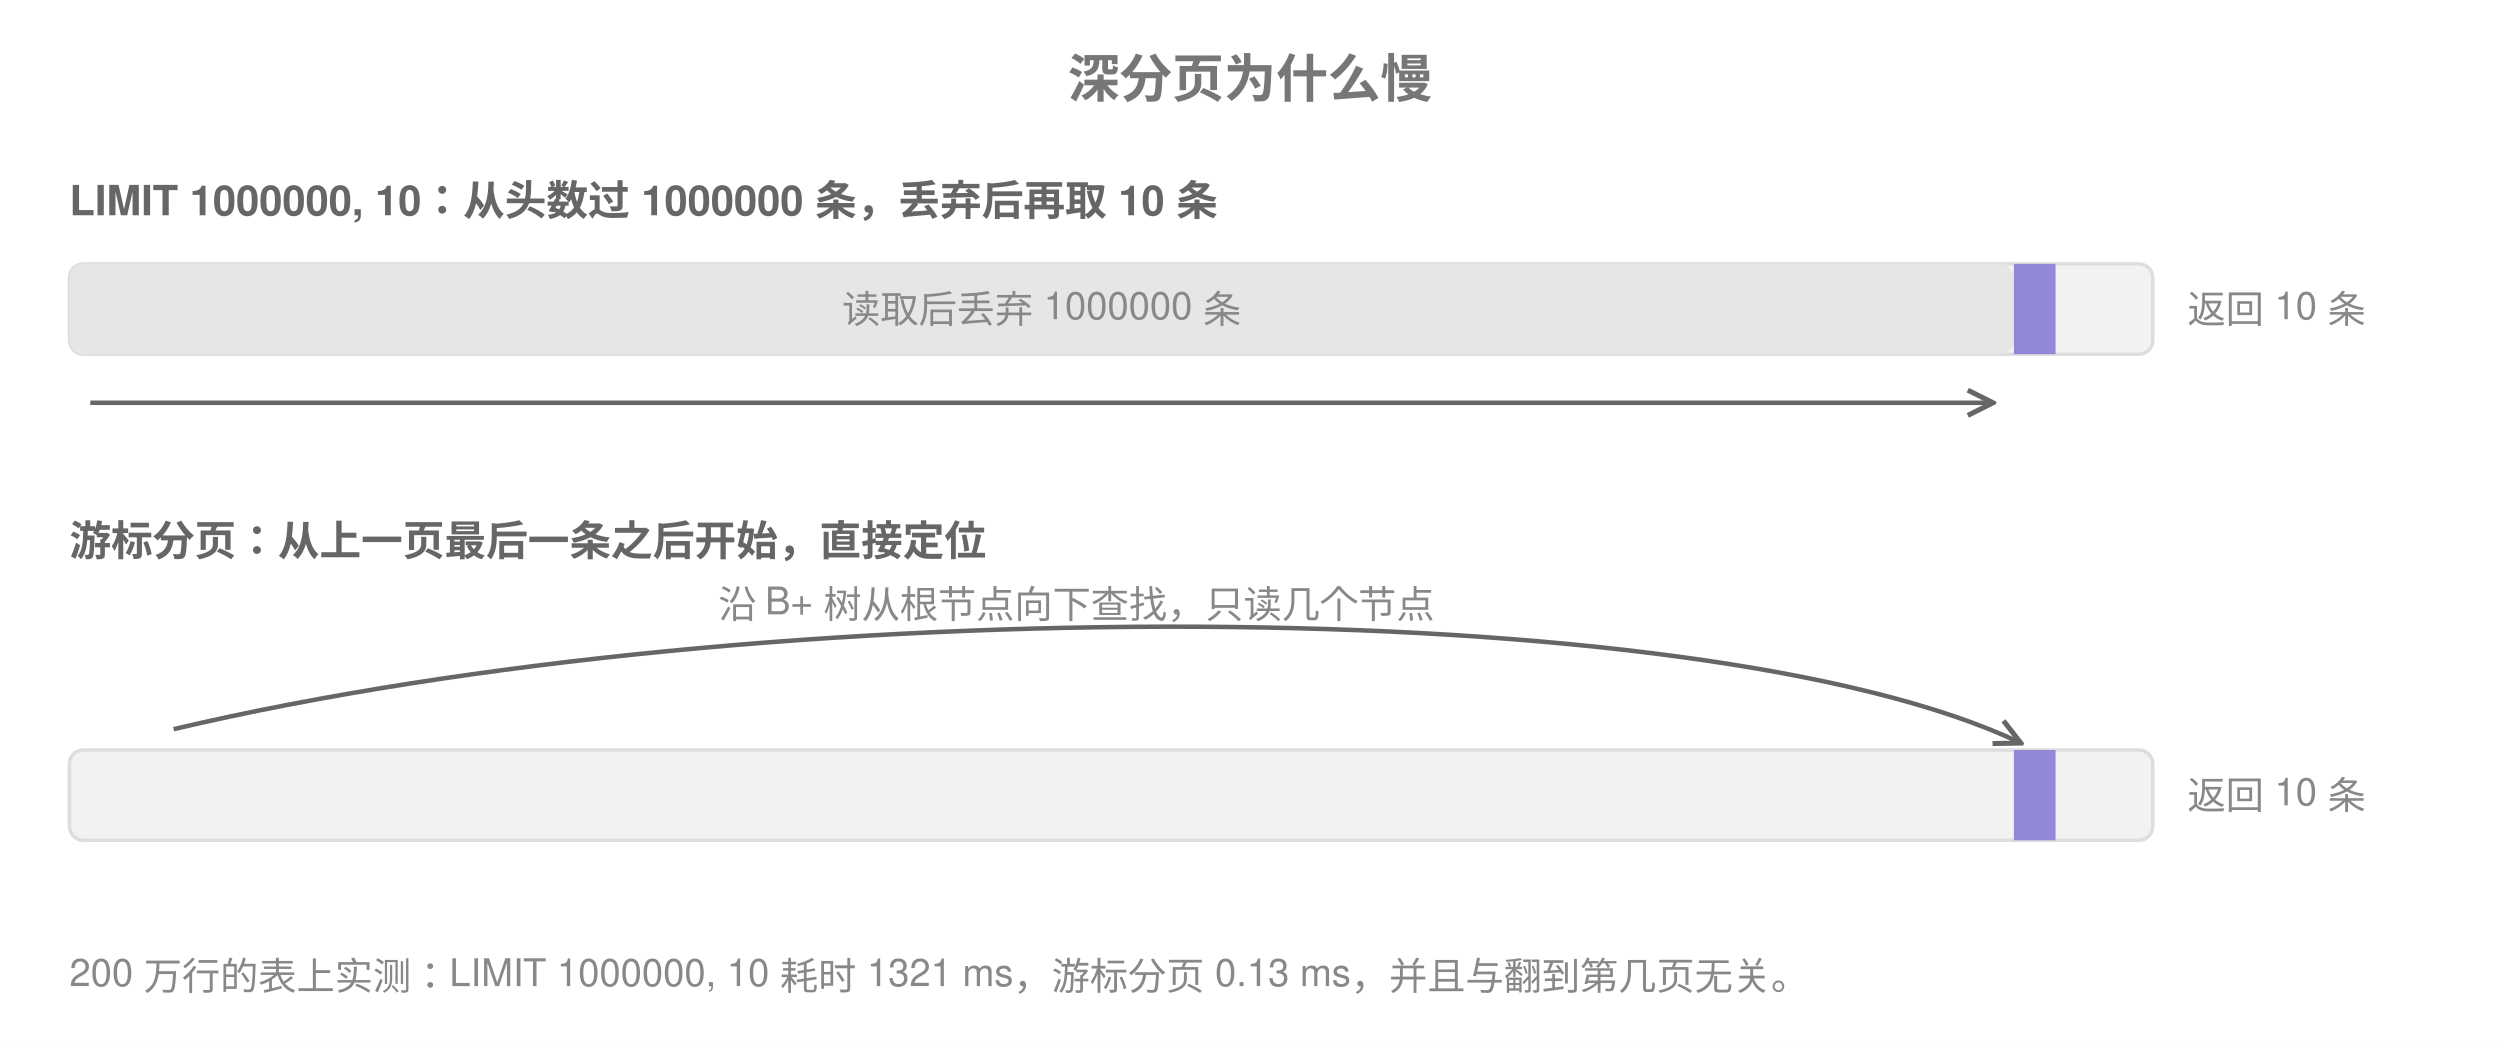
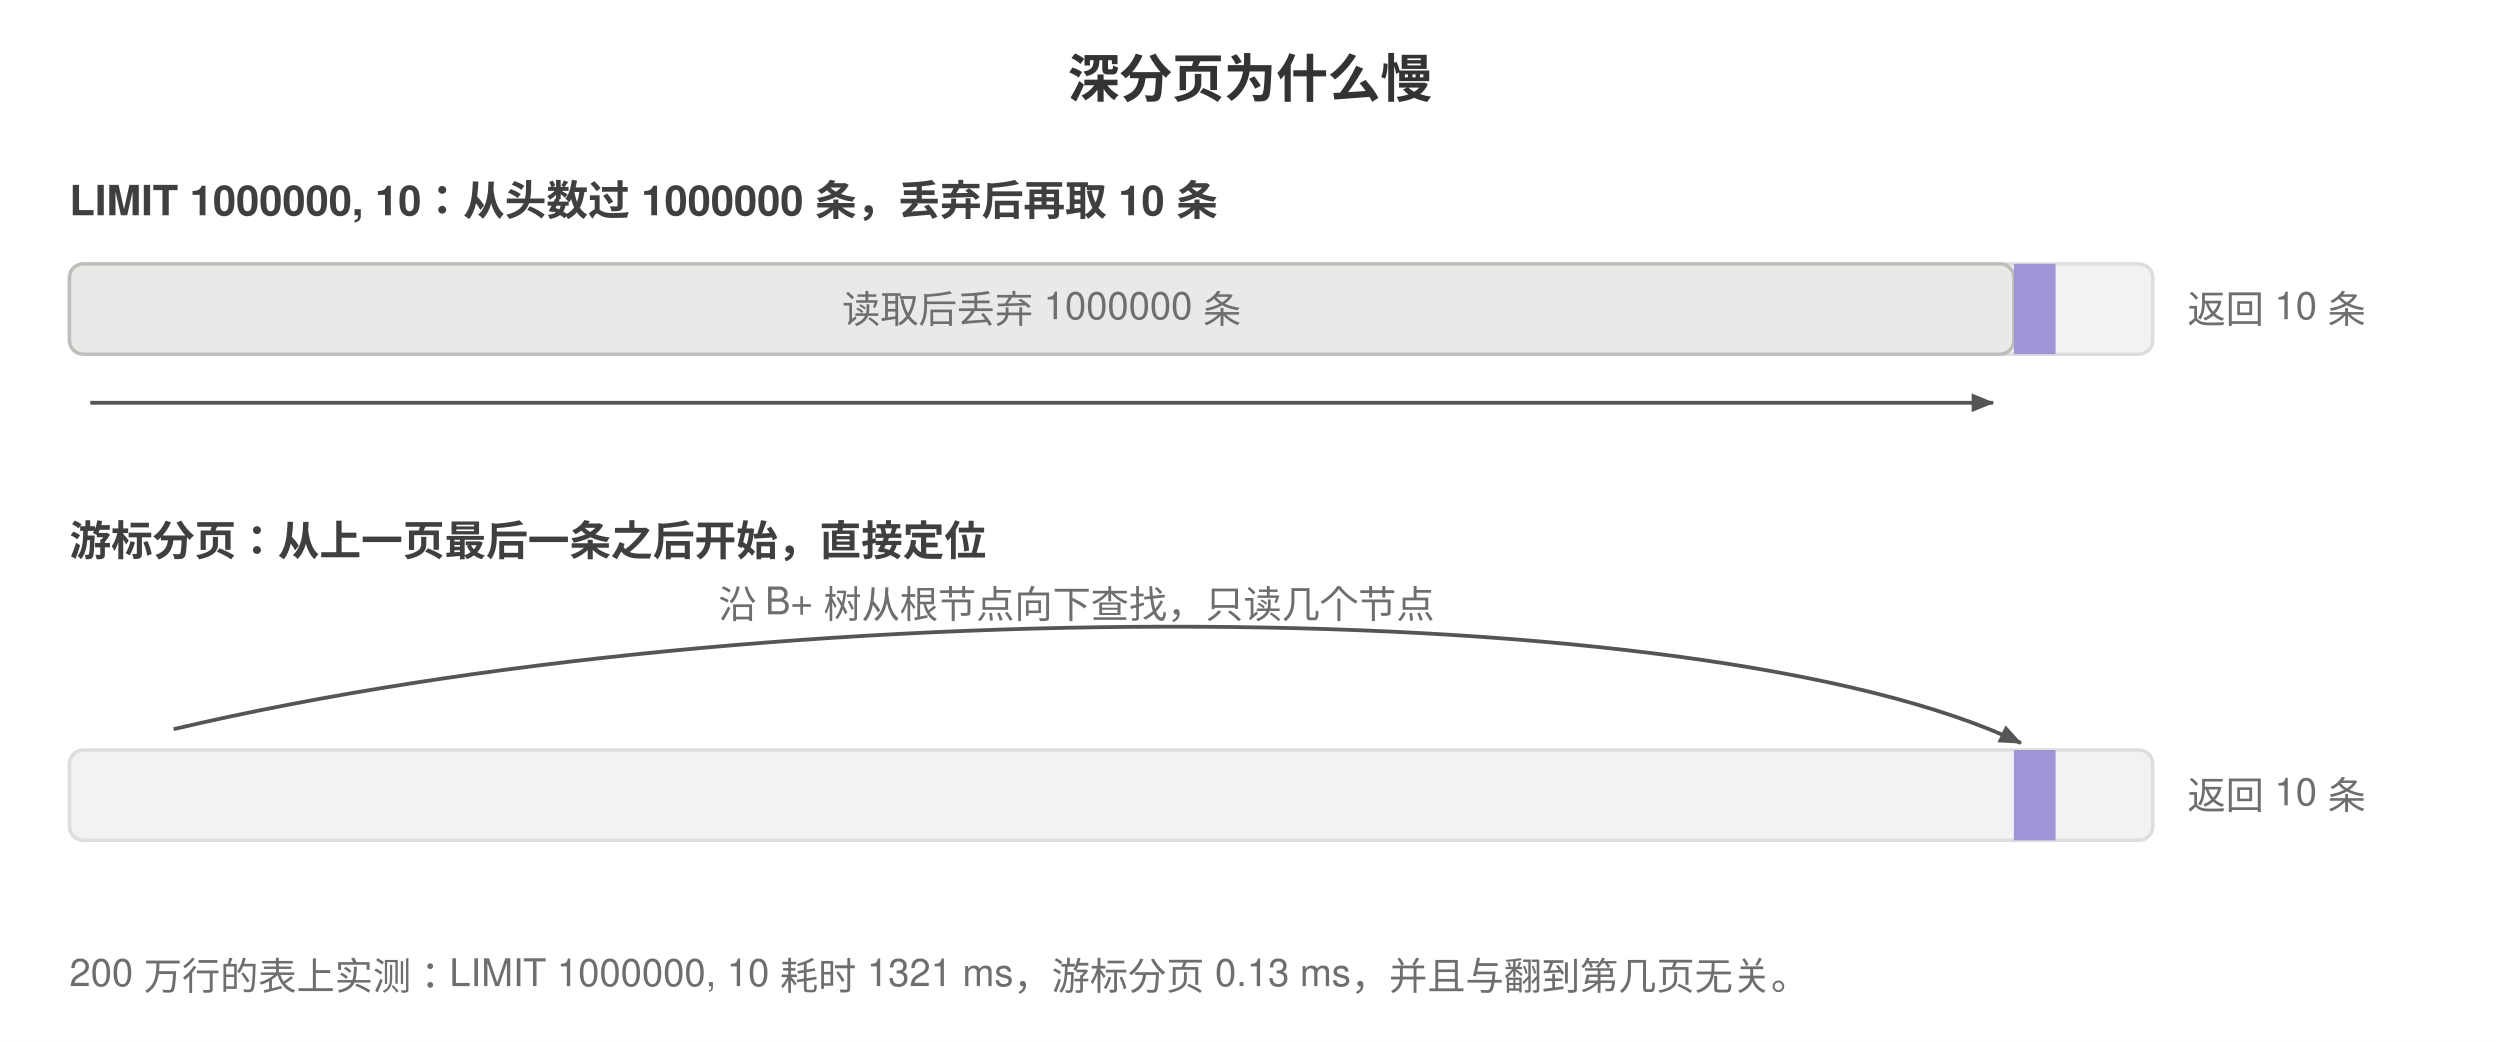
<svg xmlns="http://www.w3.org/2000/svg" width="720" height="300" viewBox="0 0 720 300">
  <style>
-     text { font-family: "PingFang SC", "Microsoft YaHei", Helvetica, Arial, sans-serif; fill: #666; font-size: 12px; }
-     .title { font-weight: bold; font-size: 15px; fill: #777; text-anchor: middle; }
+     text { font-family: "PingFang SC", "Microsoft YaHei", Helvetica, Arial, sans-serif; fill: #3F3F3F; font-size: 12px; }
+     .title { font-weight: bold; font-size: 15px; fill: #333; text-anchor: middle; }
    .b { font-weight: bold; }
    .c { text-anchor: middle; }
    .e { text-anchor: end; }
    .note { fill: #C0605A; }
    .ok { fill: #6A9F68; }
-     .sub { font-size: 11px; fill: #888; }
+     .sub { font-size: 11px; fill: #6E6E6E; }
    .mono { font-family: Menlo, Consolas, monospace; }
-     .arrow { stroke: #666; stroke-width: 1.3; fill: none; marker-end: url(#a); }
+     .arrow { stroke: #555; stroke-width: 1.1; fill: none; marker-end: url(#a); }
    .red { stroke: #C0605A; marker-end: url(#r); }
    .green { stroke: #6A9F68; marker-end: url(#g); }
    .dash { stroke-dasharray: 5 4; }
-     .line { stroke: #666; stroke-width: 1.3; fill: none; }
+     .line { stroke: #555; stroke-width: 1.1; fill: none; }
    .frame { fill: none; stroke: #999; stroke-width: 1; stroke-dasharray: 4 3; }
    .shadow { fill: #DADADA; }
  </style>
  <defs>
    <marker id="a" viewBox="0 0 10 10" refX="9" refY="5" markerWidth="7" markerHeight="7" orient="auto-start-reverse">
-       <path d="M1,1 L9,5 L1,9" fill="none" stroke="#666" stroke-width="1.6" />
+       <path d="M1,1.5 L9.5,5 L1,8.5 z" fill="#555" />
    </marker>
    <marker id="r" viewBox="0 0 10 10" refX="9" refY="5" markerWidth="7" markerHeight="7" orient="auto-start-reverse">
-       <path d="M1,1 L9,5 L1,9" fill="none" stroke="#C0605A" stroke-width="1.6" />
+       <path d="M1,1.5 L9.5,5 L1,8.5 z" fill="#C0605A" />
    </marker>
    <marker id="g" viewBox="0 0 10 10" refX="9" refY="5" markerWidth="7" markerHeight="7" orient="auto-start-reverse">
-       <path d="M1,1 L9,5 L1,9" fill="none" stroke="#6A9F68" stroke-width="1.6" />
+       <path d="M1,1.5 L9.5,5 L1,8.5 z" fill="#6A9F68" />
    </marker>
  </defs>
  <rect width="100%" height="100%" fill="#FFFFFF" />
  <text x="360" y="28" class="title">深分页为什么慢</text>
  <text x="20" y="62" class="b">LIMIT 1000000, 10：从头数过 1000000 条，丢弃后再取 10 条</text>
  <rect x="20" y="76" width="600" height="26" rx="4" fill="#F2F2F2" stroke="#DDD" />
-   <rect x="20" y="76" width="560" height="26" rx="4" fill="#E6E6E6" />
+   <rect x="20" y="76" width="560" height="26" rx="4" fill="#EAE9E7" stroke="#BFBEBA" />
  <text x="300" y="93" class="c sub">读取后丢弃 1000000 条</text>
-   <rect x="580" y="76" width="12" height="26" fill="#9188D8" />
+   <rect x="580" y="76" width="12" height="26" fill="#9F94D5" />
  <line x1="26" y1="116" x2="574" y2="116" class="arrow " />
  <text x="630" y="93" class="sub">返回 10 条</text>
  <text x="20" y="160" class="b">游标分页：从上一页最后一条之后开始，直接定位</text>
  <path d="M50,210 C220,170 490,170 582,214" class="arrow" />
  <text x="310" y="178" class="c sub">沿 B+ 树从根节点向下查找，只读几个节点</text>
  <rect x="20" y="216" width="600" height="26" rx="4" fill="#F2F2F2" stroke="#DDD" />
-   <rect x="580" y="216" width="12" height="26" fill="#9188D8" />
+   <rect x="580" y="216" width="12" height="26" fill="#9F94D5" />
  <text x="630" y="233" class="sub">返回 10 条</text>
  <text x="20" y="284" class="sub">200 万行的表上实测：LIMIT 1000000, 10 耗时 1321 ms，游标分页 0.13 ms，并且与翻到第几页无关。</text>
</svg>
